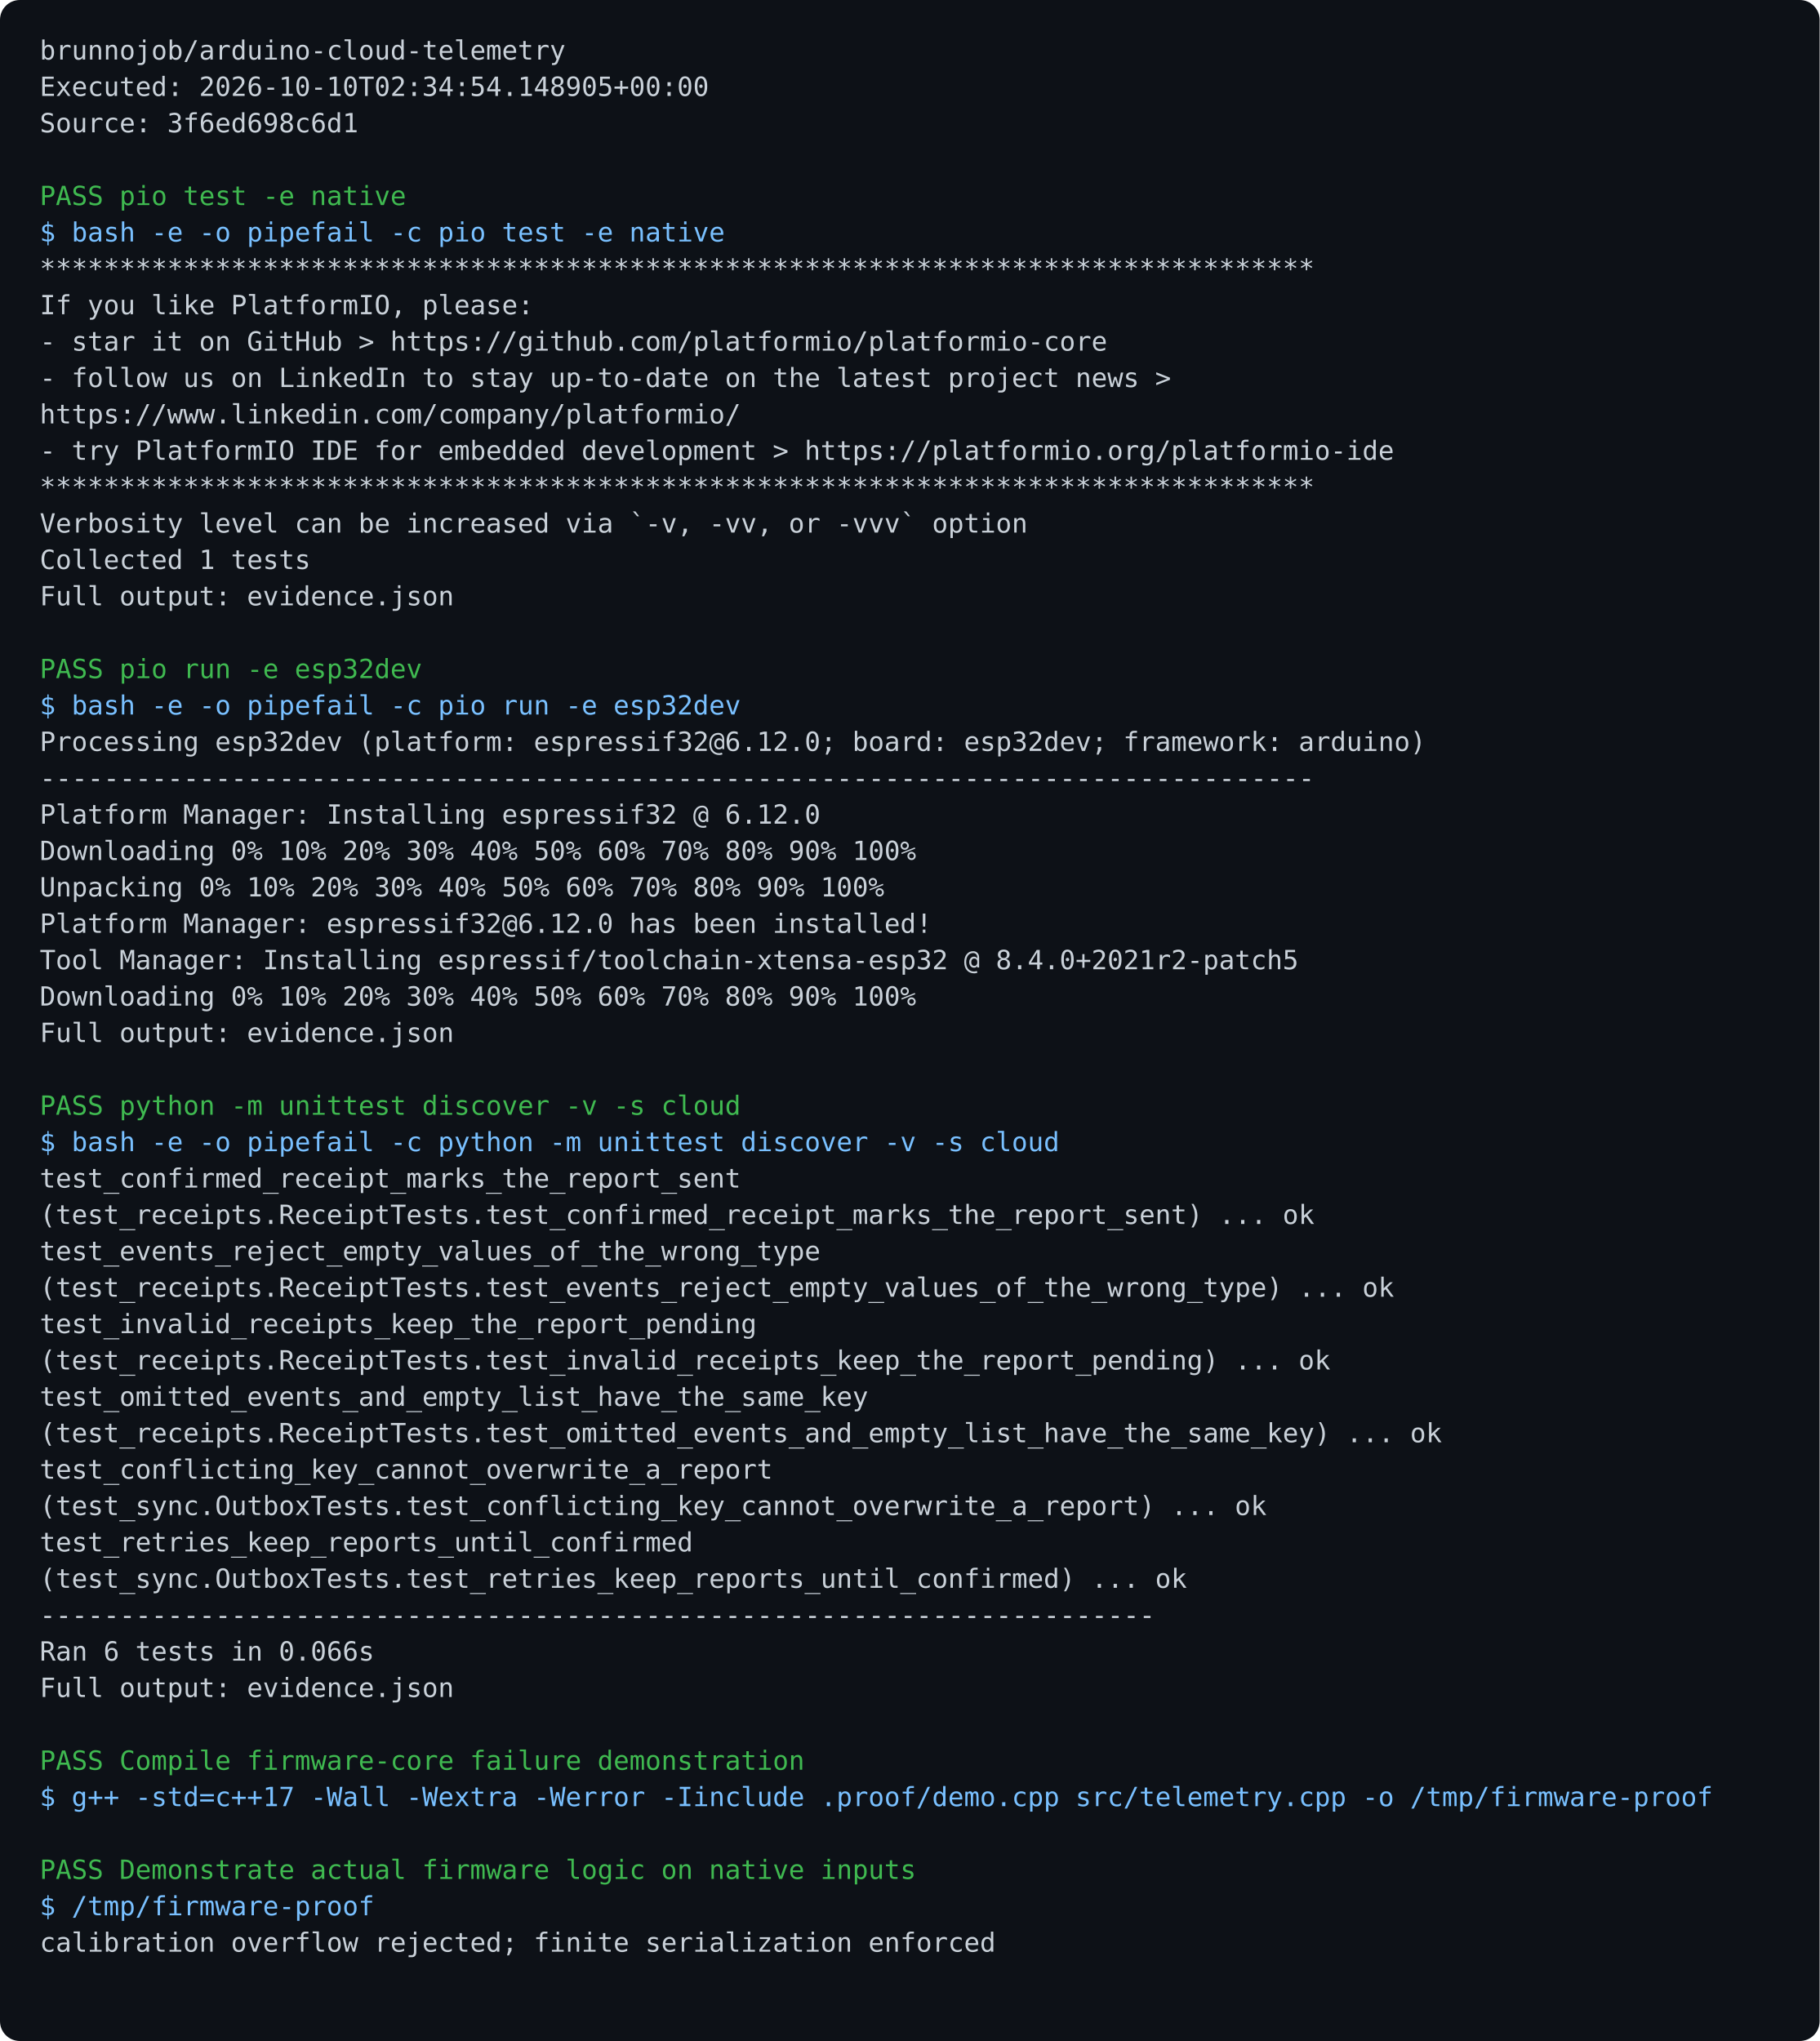
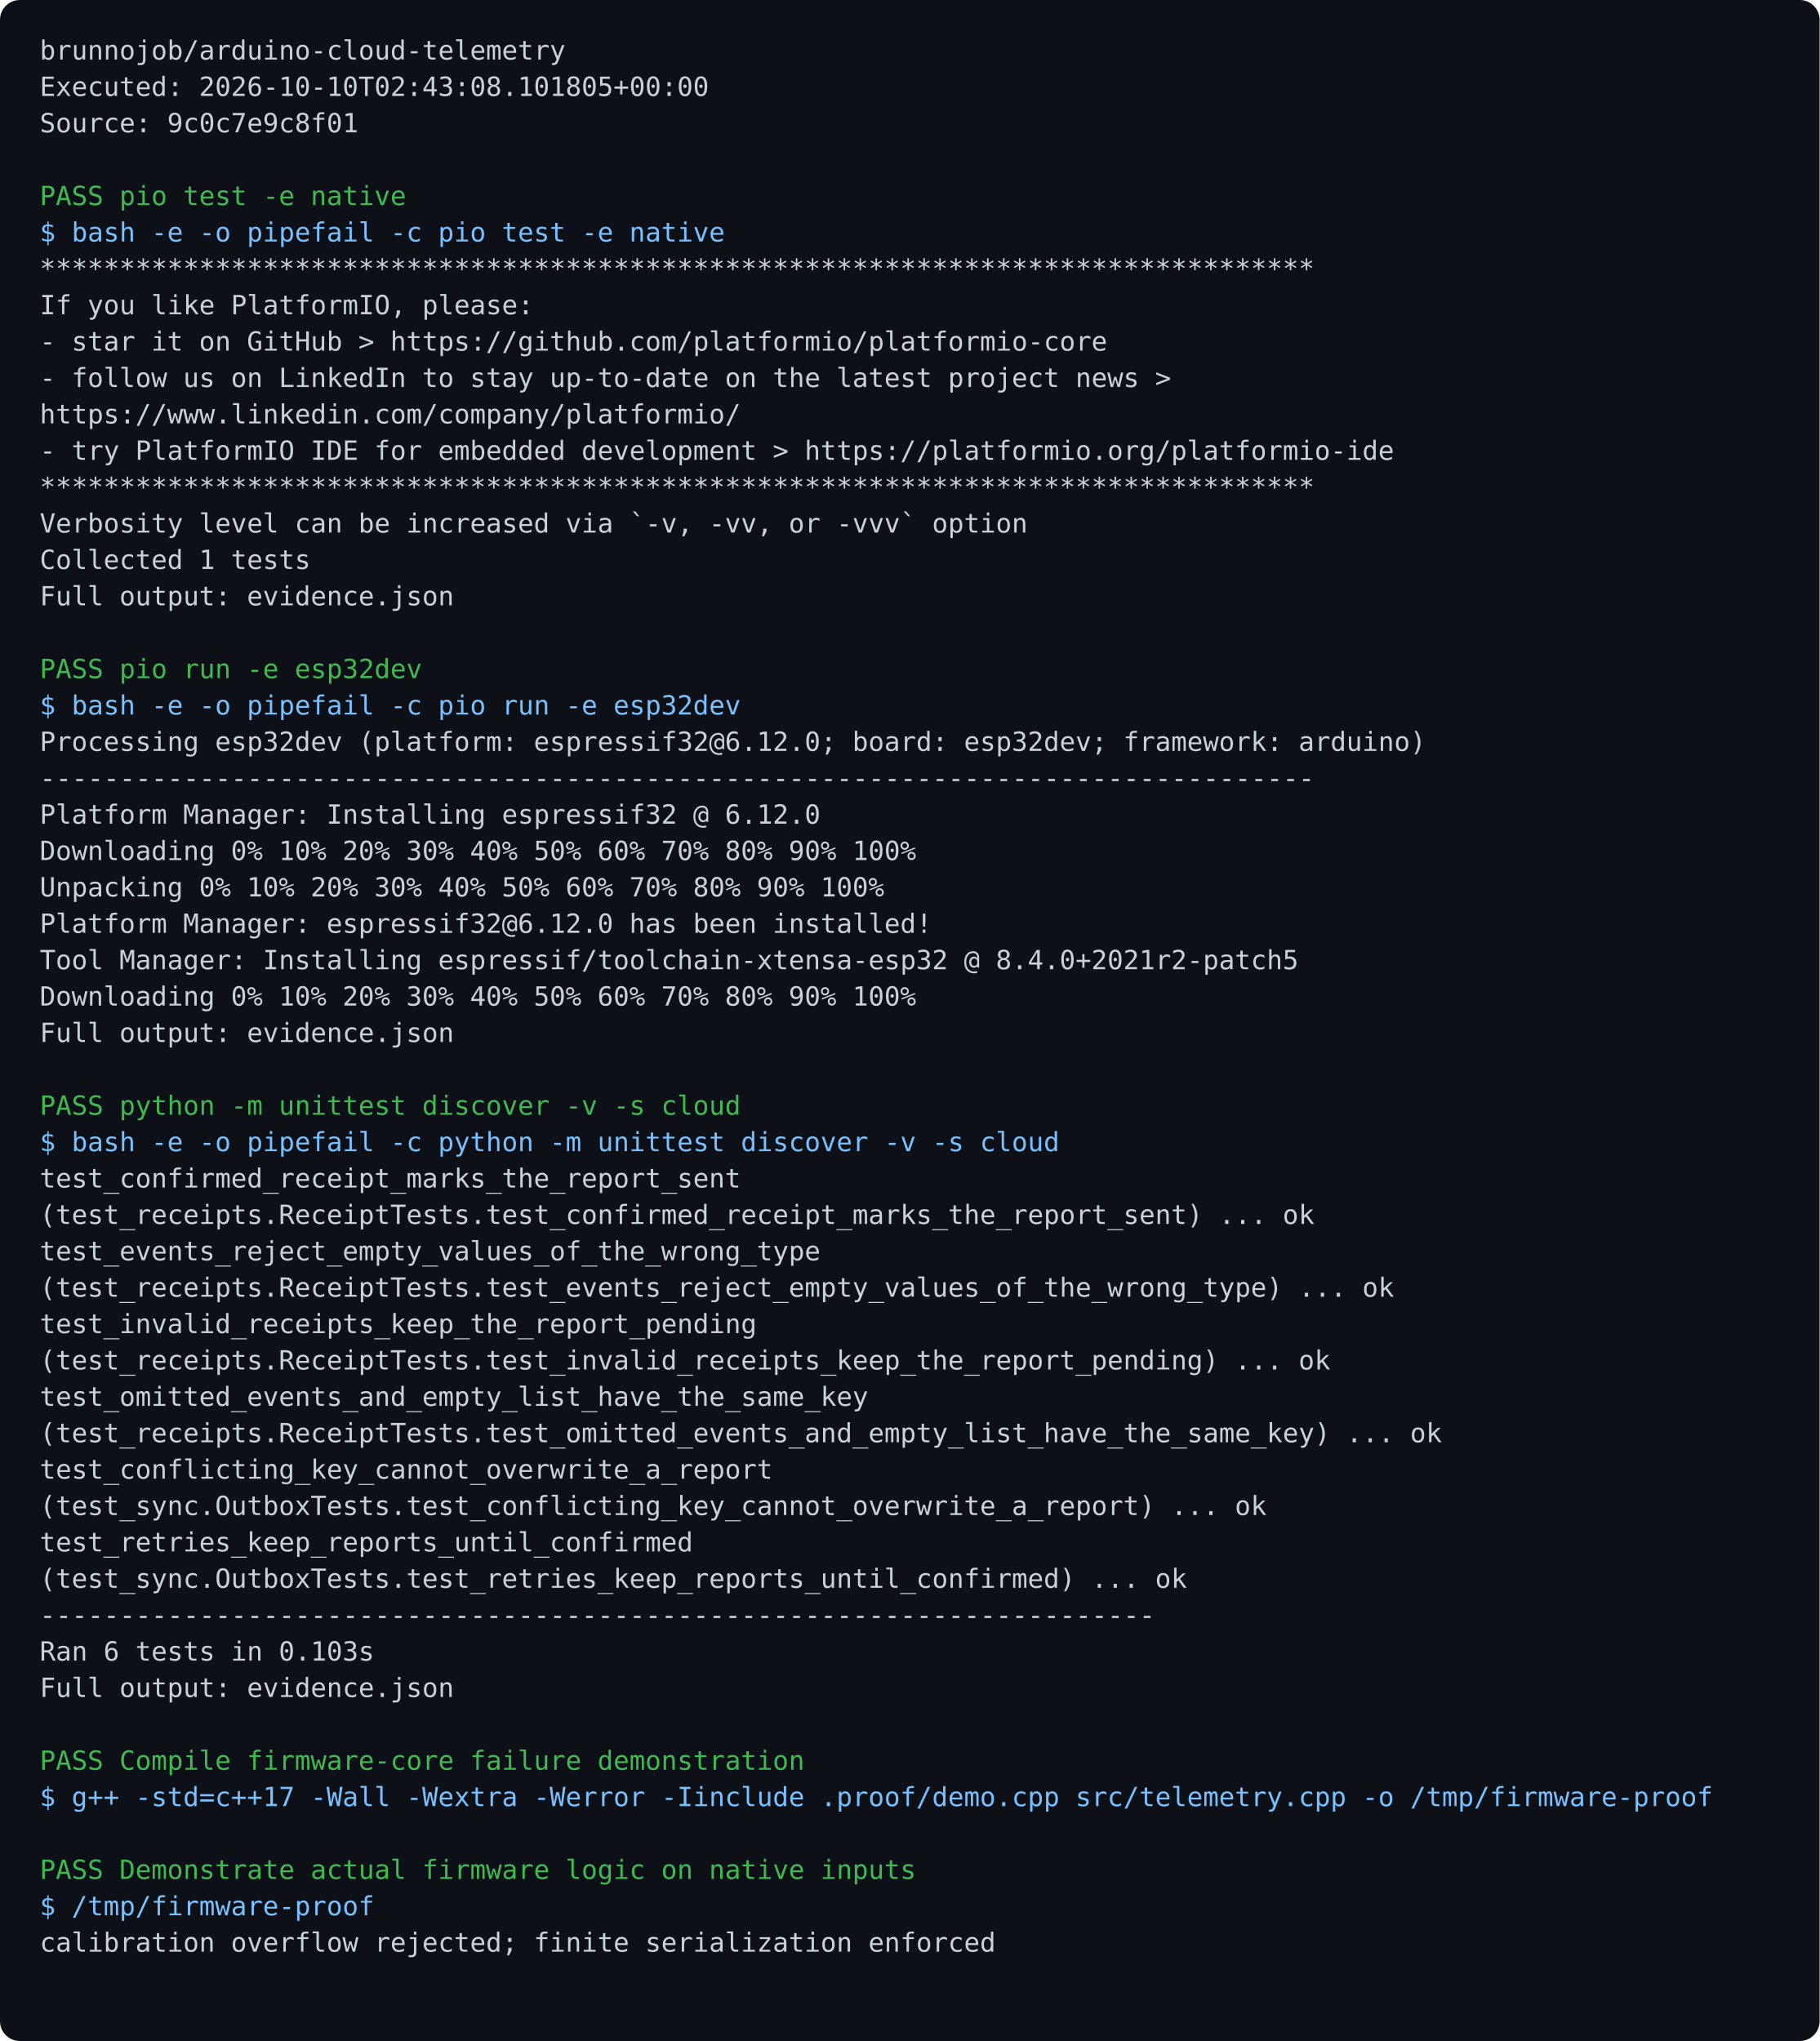
<svg xmlns="http://www.w3.org/2000/svg" width="1100" height="1234" viewBox="0 0 1100 1234">
  <rect width="1100" height="1234" rx="12" fill="#0d1117" />
  <g font-family="monospace" font-size="16">
    <text x="24" y="36" fill="#c9d1d9">brunnojob/arduino-cloud-telemetry</text>
-     <text x="24" y="58" fill="#c9d1d9">Executed: 2026-10-10T02:34:54.148905+00:00</text>
-     <text x="24" y="80" fill="#c9d1d9">Source: 3f6ed698c6d1</text>
+     <text x="24" y="58" fill="#c9d1d9">Executed: 2026-10-10T02:43:08.101805+00:00</text>
+     <text x="24" y="80" fill="#c9d1d9">Source: 9c0c7e9c8f01</text>
    <text x="24" y="102" fill="#c9d1d9" />
    <text x="24" y="124" fill="#3fb950">PASS pio test -e native</text>
    <text x="24" y="146" fill="#79c0ff">$ bash -e -o pipefail -c pio test -e native</text>
    <text x="24" y="168" fill="#c9d1d9">********************************************************************************</text>
    <text x="24" y="190" fill="#c9d1d9">If you like PlatformIO, please:</text>
    <text x="24" y="212" fill="#c9d1d9">- star it on GitHub &gt; https://github.com/platformio/platformio-core</text>
    <text x="24" y="234" fill="#c9d1d9">- follow us on LinkedIn to stay up-to-date on the latest project news &gt; </text>
    <text x="24" y="256" fill="#c9d1d9">https://www.linkedin.com/company/platformio/</text>
    <text x="24" y="278" fill="#c9d1d9">- try PlatformIO IDE for embedded development &gt; https://platformio.org/platformio-ide</text>
    <text x="24" y="300" fill="#c9d1d9">********************************************************************************</text>
    <text x="24" y="322" fill="#c9d1d9">Verbosity level can be increased via `-v, -vv, or -vvv` option</text>
    <text x="24" y="344" fill="#c9d1d9">Collected 1 tests</text>
    <text x="24" y="366" fill="#c9d1d9">Full output: evidence.json</text>
    <text x="24" y="388" fill="#c9d1d9" />
    <text x="24" y="410" fill="#3fb950">PASS pio run -e esp32dev</text>
    <text x="24" y="432" fill="#79c0ff">$ bash -e -o pipefail -c pio run -e esp32dev</text>
    <text x="24" y="454" fill="#c9d1d9">Processing esp32dev (platform: espressif32@6.12.0; board: esp32dev; framework: arduino)</text>
    <text x="24" y="476" fill="#c9d1d9">--------------------------------------------------------------------------------</text>
    <text x="24" y="498" fill="#c9d1d9">Platform Manager: Installing espressif32 @ 6.12.0</text>
    <text x="24" y="520" fill="#c9d1d9">Downloading 0% 10% 20% 30% 40% 50% 60% 70% 80% 90% 100%</text>
    <text x="24" y="542" fill="#c9d1d9">Unpacking 0% 10% 20% 30% 40% 50% 60% 70% 80% 90% 100%</text>
    <text x="24" y="564" fill="#c9d1d9">Platform Manager: espressif32@6.12.0 has been installed!</text>
    <text x="24" y="586" fill="#c9d1d9">Tool Manager: Installing espressif/toolchain-xtensa-esp32 @ 8.4.0+2021r2-patch5</text>
    <text x="24" y="608" fill="#c9d1d9">Downloading 0% 10% 20% 30% 40% 50% 60% 70% 80% 90% 100%</text>
    <text x="24" y="630" fill="#c9d1d9">Full output: evidence.json</text>
    <text x="24" y="652" fill="#c9d1d9" />
    <text x="24" y="674" fill="#3fb950">PASS python -m unittest discover -v -s cloud</text>
    <text x="24" y="696" fill="#79c0ff">$ bash -e -o pipefail -c python -m unittest discover -v -s cloud</text>
    <text x="24" y="718" fill="#c9d1d9">test_confirmed_receipt_marks_the_report_sent </text>
    <text x="24" y="740" fill="#c9d1d9">(test_receipts.ReceiptTests.test_confirmed_receipt_marks_the_report_sent) ... ok</text>
    <text x="24" y="762" fill="#c9d1d9">test_events_reject_empty_values_of_the_wrong_type </text>
    <text x="24" y="784" fill="#c9d1d9">(test_receipts.ReceiptTests.test_events_reject_empty_values_of_the_wrong_type) ... ok</text>
    <text x="24" y="806" fill="#c9d1d9">test_invalid_receipts_keep_the_report_pending </text>
    <text x="24" y="828" fill="#c9d1d9">(test_receipts.ReceiptTests.test_invalid_receipts_keep_the_report_pending) ... ok</text>
    <text x="24" y="850" fill="#c9d1d9">test_omitted_events_and_empty_list_have_the_same_key </text>
    <text x="24" y="872" fill="#c9d1d9">(test_receipts.ReceiptTests.test_omitted_events_and_empty_list_have_the_same_key) ... ok</text>
    <text x="24" y="894" fill="#c9d1d9">test_conflicting_key_cannot_overwrite_a_report </text>
    <text x="24" y="916" fill="#c9d1d9">(test_sync.OutboxTests.test_conflicting_key_cannot_overwrite_a_report) ... ok</text>
    <text x="24" y="938" fill="#c9d1d9">test_retries_keep_reports_until_confirmed </text>
    <text x="24" y="960" fill="#c9d1d9">(test_sync.OutboxTests.test_retries_keep_reports_until_confirmed) ... ok</text>
    <text x="24" y="982" fill="#c9d1d9">----------------------------------------------------------------------</text>
-     <text x="24" y="1004" fill="#c9d1d9">Ran 6 tests in 0.066s</text>
+     <text x="24" y="1004" fill="#c9d1d9">Ran 6 tests in 0.103s</text>
    <text x="24" y="1026" fill="#c9d1d9">Full output: evidence.json</text>
    <text x="24" y="1048" fill="#c9d1d9" />
    <text x="24" y="1070" fill="#3fb950">PASS Compile firmware-core failure demonstration</text>
    <text x="24" y="1092" fill="#79c0ff">$ g++ -std=c++17 -Wall -Wextra -Werror -Iinclude .proof/demo.cpp src/telemetry.cpp -o /tmp/firmware-proof</text>
    <text x="24" y="1114" fill="#c9d1d9" />
    <text x="24" y="1136" fill="#3fb950">PASS Demonstrate actual firmware logic on native inputs</text>
    <text x="24" y="1158" fill="#79c0ff">$ /tmp/firmware-proof</text>
    <text x="24" y="1180" fill="#c9d1d9">calibration overflow rejected; finite serialization enforced</text>
  </g>
</svg>
